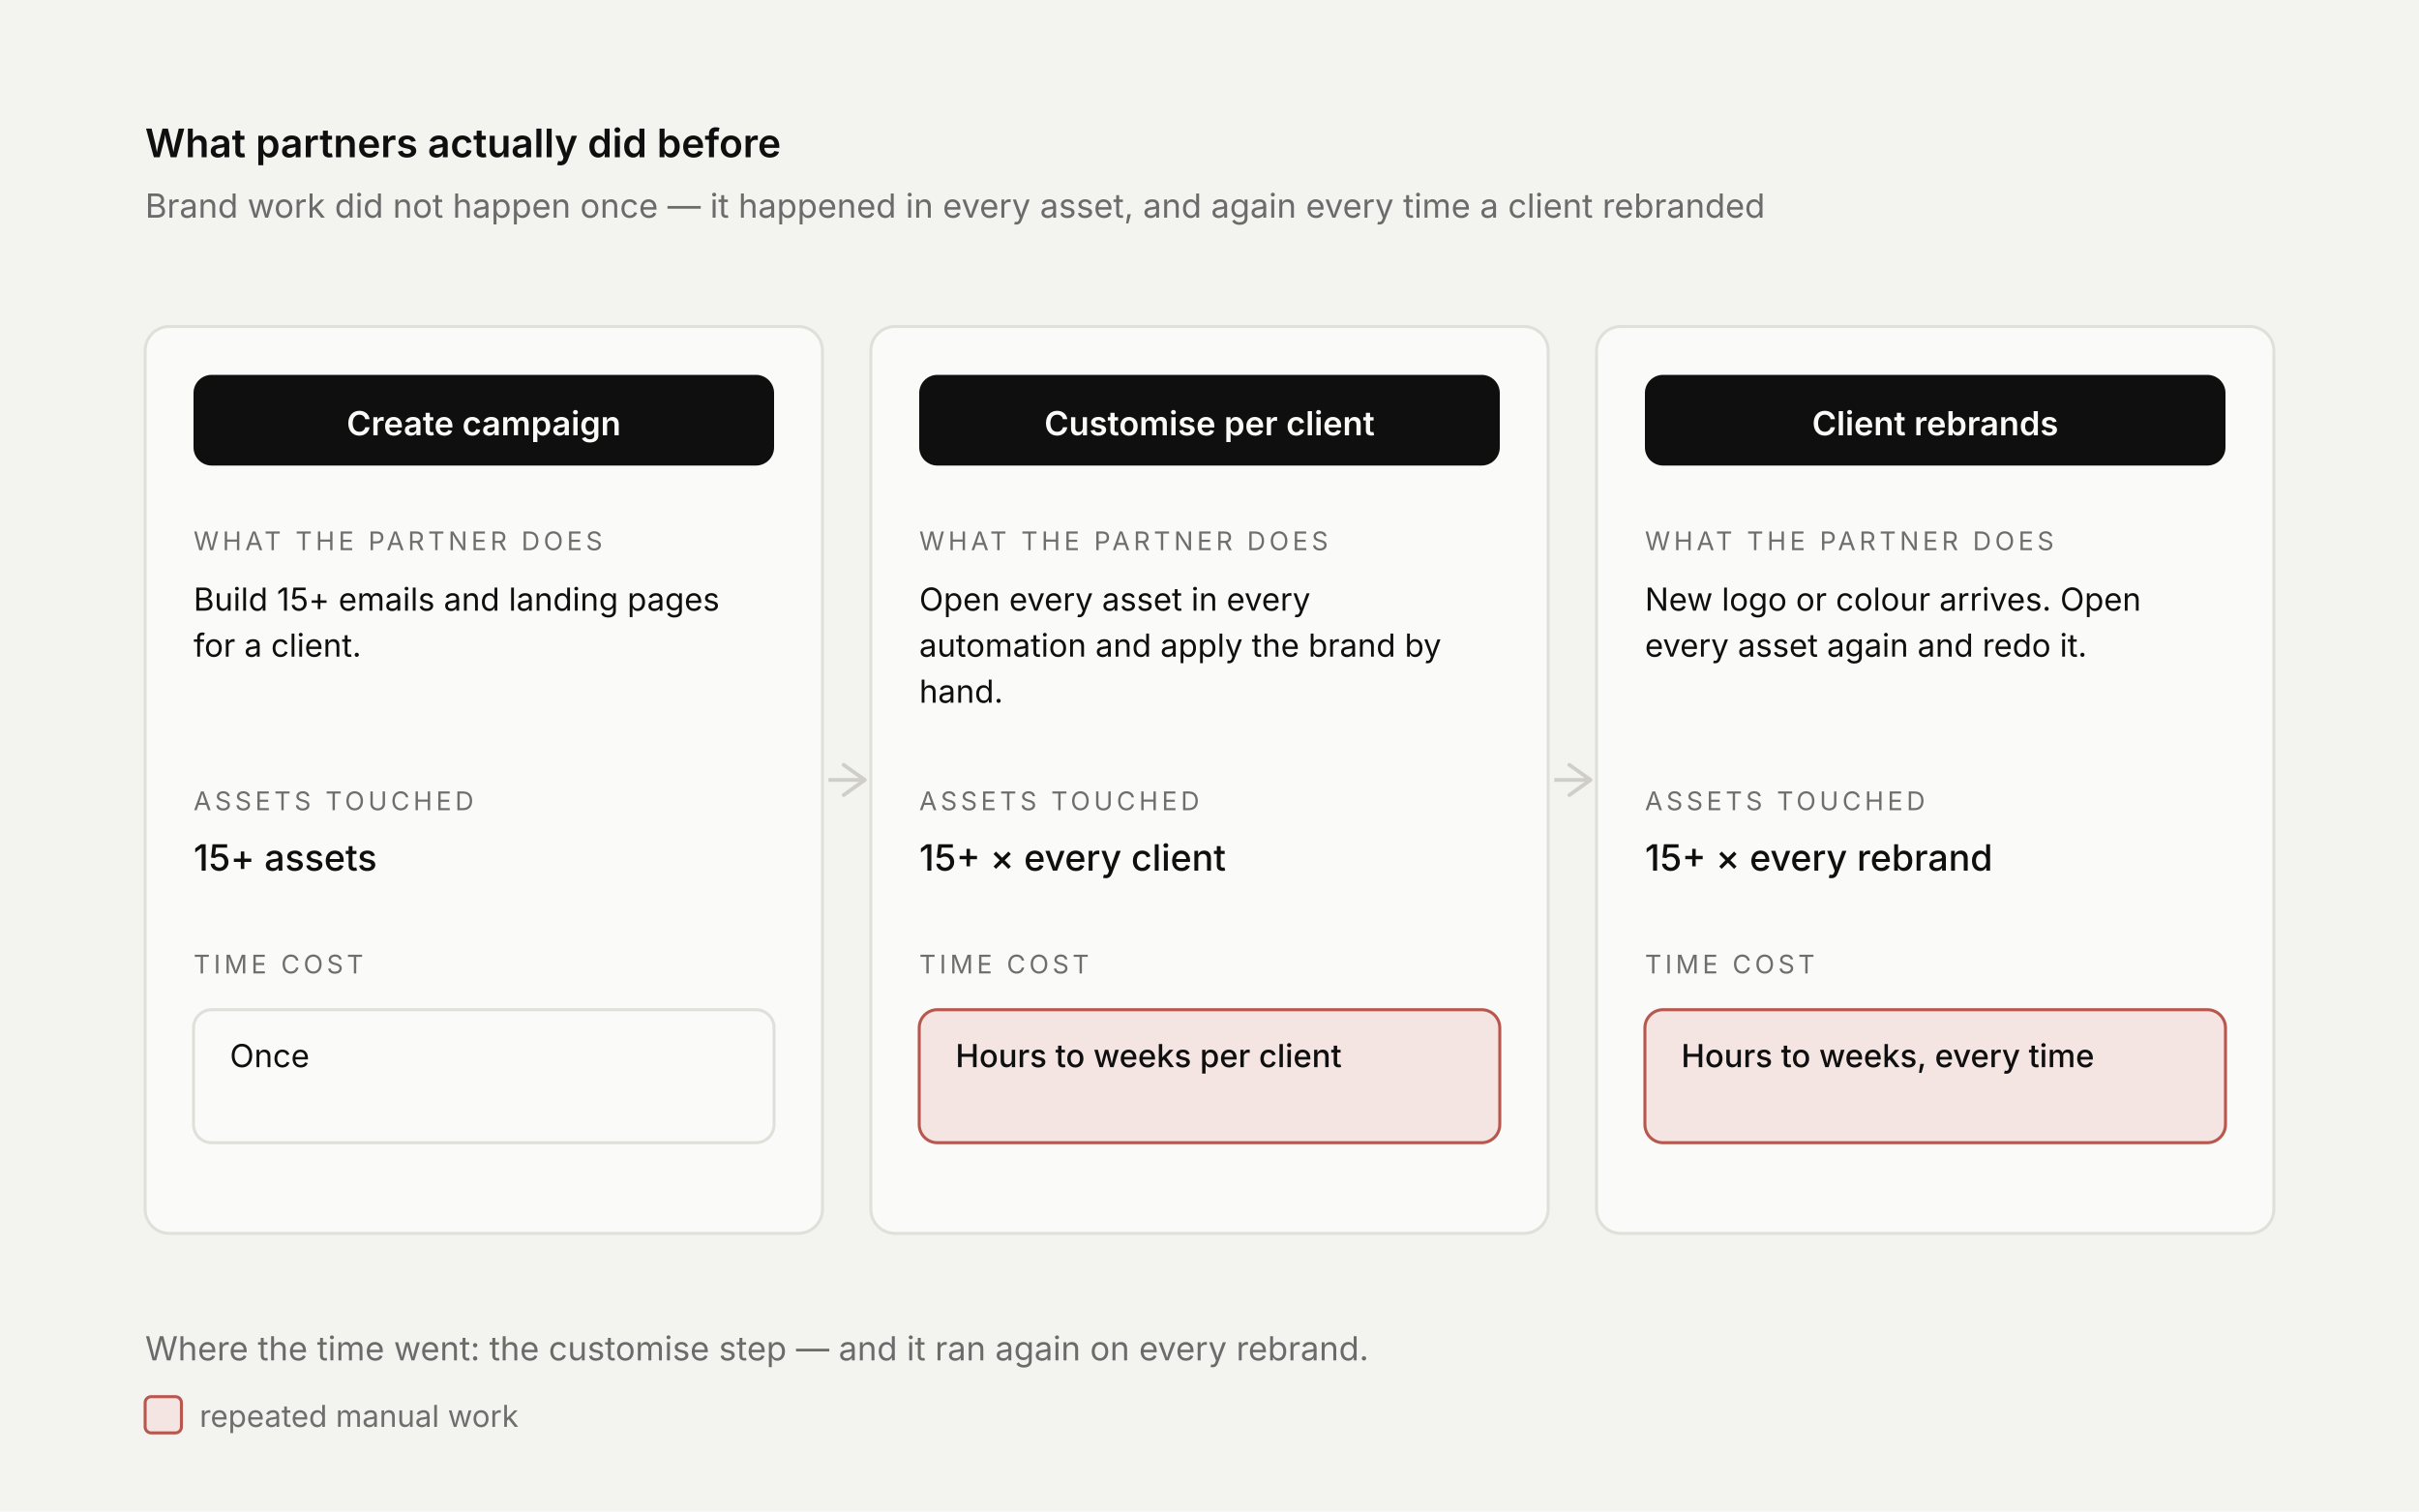
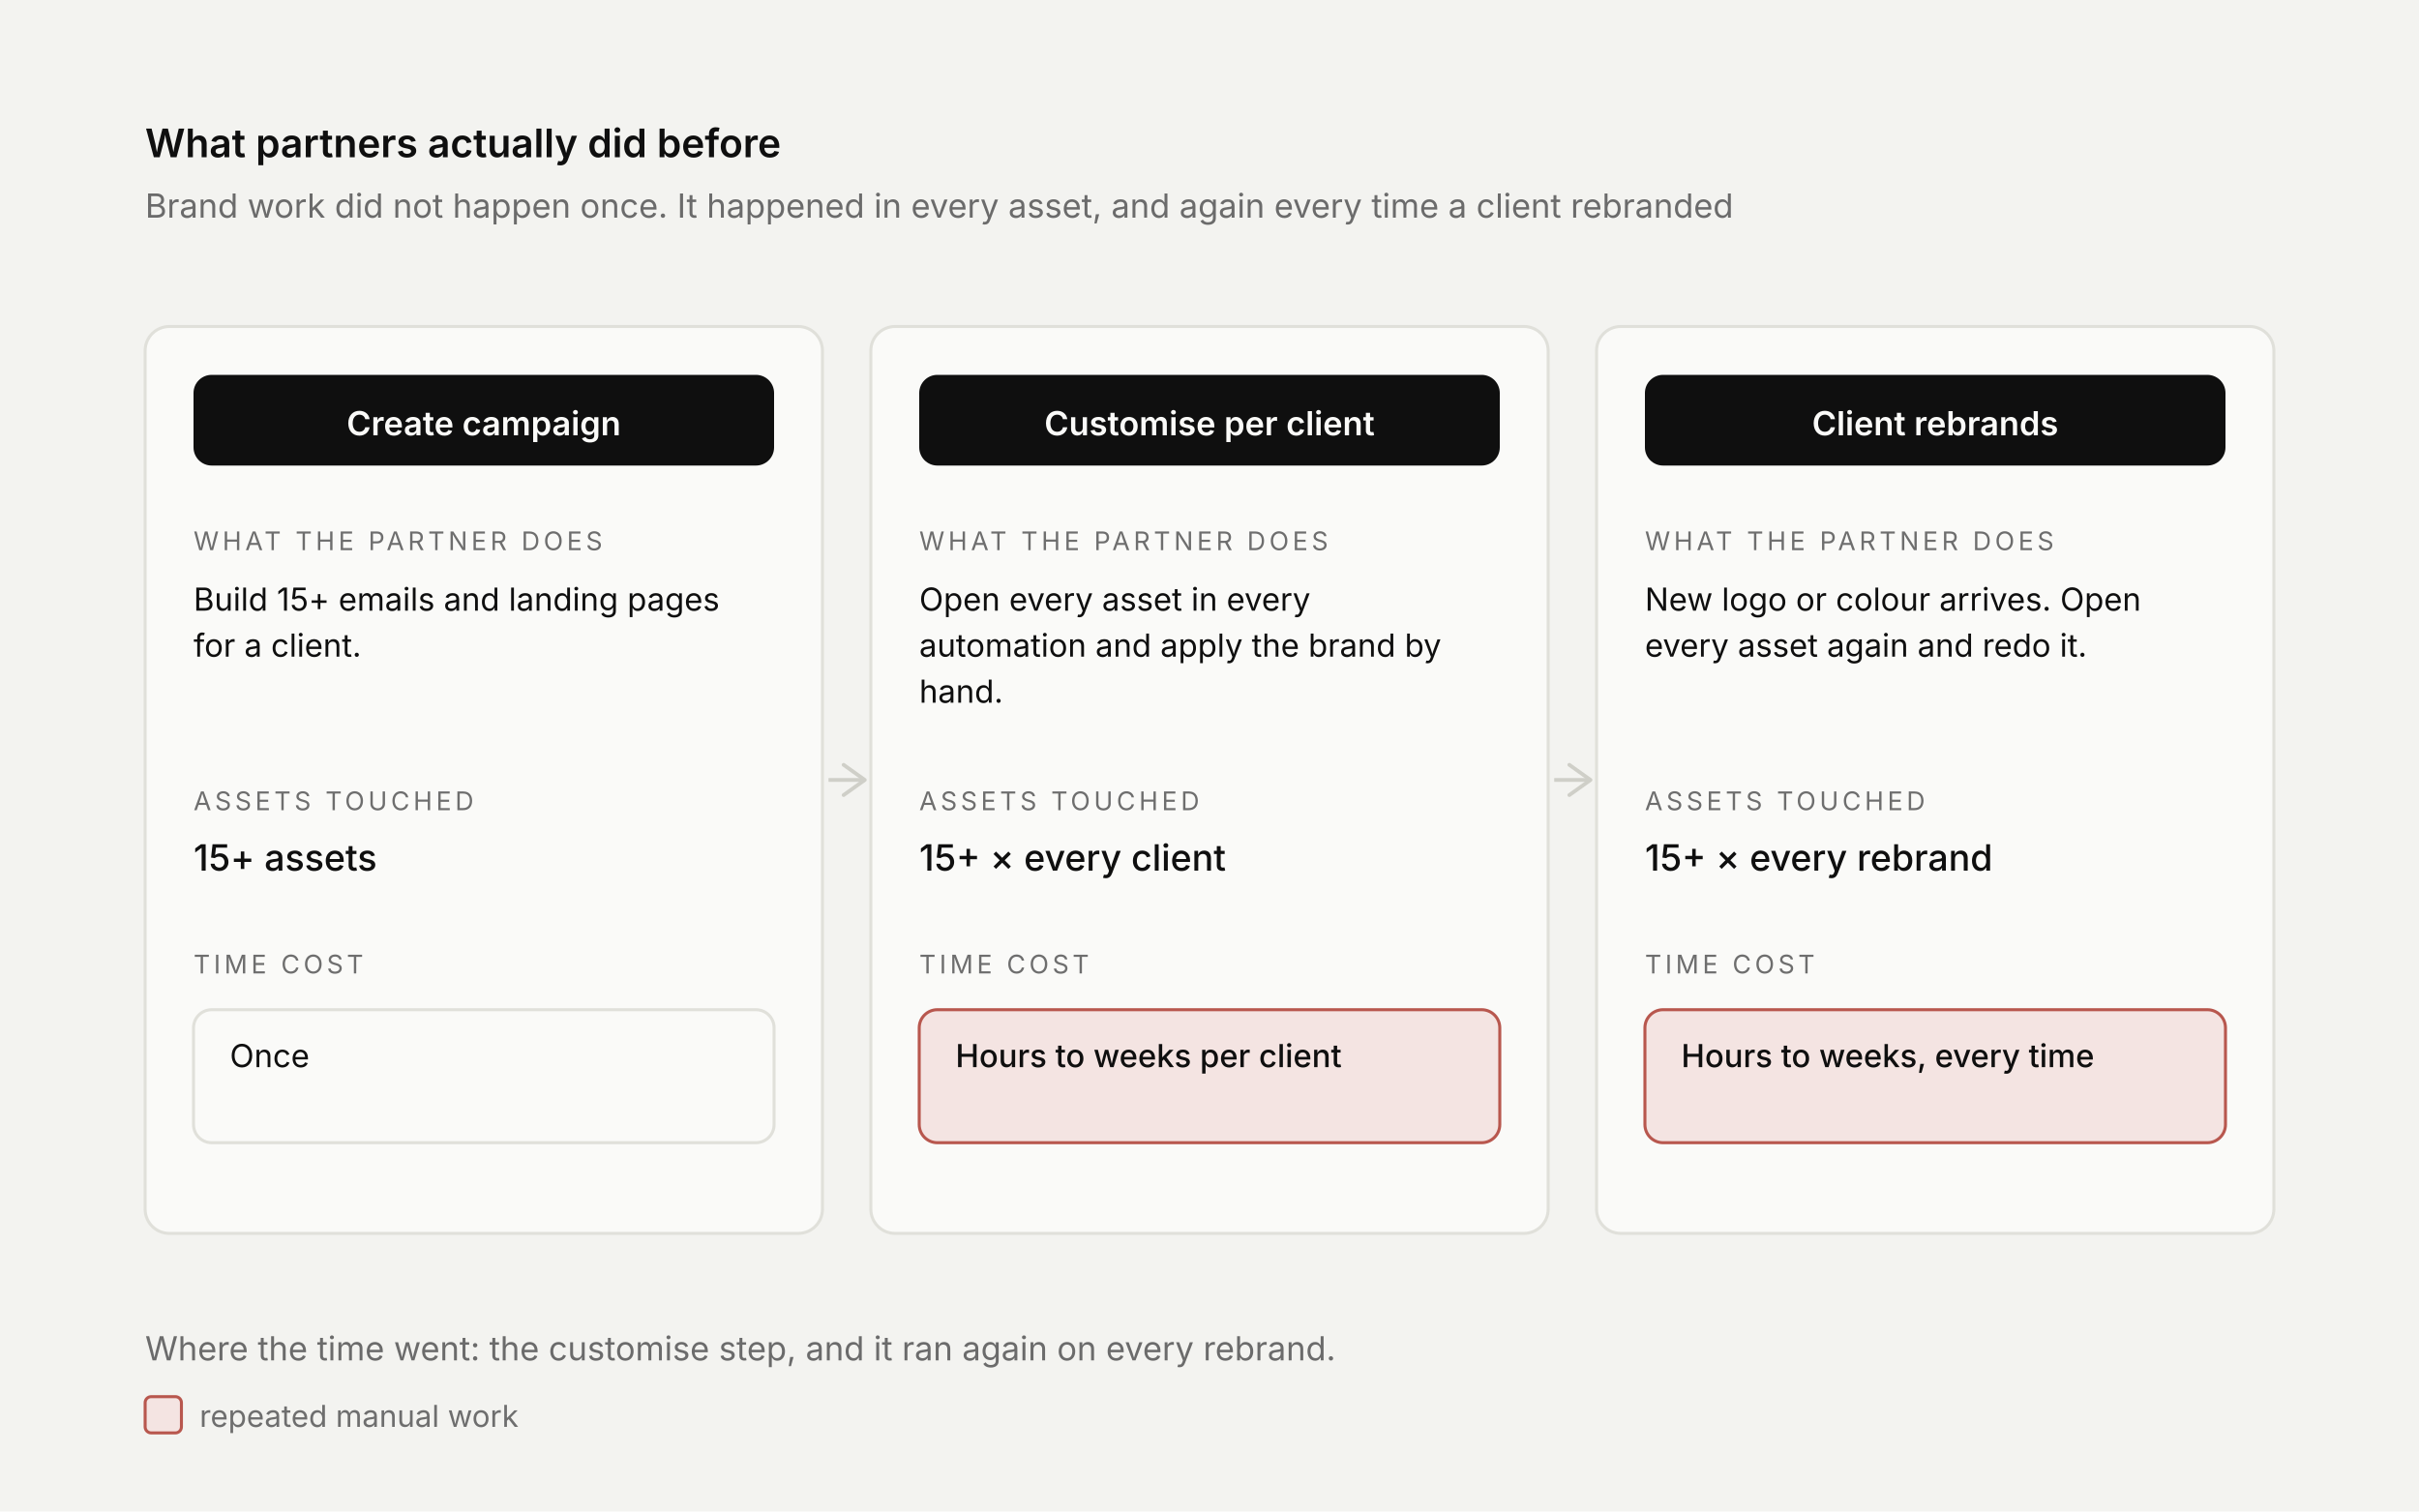
- <svg xmlns="http://www.w3.org/2000/svg" viewBox="0 0 800 500" width="800" height="500" role="img" aria-label="Three-stage partner journey — create campaign, customise per client, client rebrands — with the time cost highlighted on the two stages where brand work was redone by hand" font-family="Inter, Helvetica, Arial, sans-serif">
+ <svg xmlns="http://www.w3.org/2000/svg" viewBox="0 0 800 500" width="800" height="500" role="img" aria-label="Three-stage partner journey: create campaign, customise per client, client rebrands, with the time cost highlighted on the two stages where brand work was redone by hand" font-family="Inter, Helvetica, Arial, sans-serif">
  <rect width="800" height="500" fill="#f3f3f0" />
  <text x="48" y="52" font-size="13" fill="#0f0f0f" text-anchor="start" font-weight="600">What partners actually did before</text>
-   <text x="48" y="72" font-size="11" fill="#6b6b6b" text-anchor="start">Brand work did not happen once — it happened in every asset, and again every time a client rebranded</text>
+   <text x="48" y="72" font-size="11" fill="#6b6b6b" text-anchor="start">Brand work did not happen once. It happened in every asset, and again every time a client rebranded</text>
  <rect x="48" y="108" width="224" height="300" rx="8" fill="#fafaf8" stroke="#e0e0da" stroke-width="1" />
  <rect x="64" y="124" width="192" height="30" rx="6" fill="#0f0f0f" />
  <text x="160" y="144" font-size="11" fill="#fafaf8" text-anchor="middle" font-weight="600">Create campaign</text>
  <text x="64" y="182" font-size="8.5" fill="#6e6e6e" text-anchor="start" letter-spacing="1.2">WHAT THE PARTNER DOES</text>
  <text x="64" y="202.0" font-size="10.5" fill="#0f0f0f" text-anchor="start">Build 15+ emails and landing pages</text>
  <text x="64" y="217.225" font-size="10.5" fill="#0f0f0f" text-anchor="start">for a client.</text>
  <text x="64" y="268" font-size="8.5" fill="#6e6e6e" text-anchor="start" letter-spacing="1.2">ASSETS TOUCHED</text>
  <text x="64" y="288" font-size="12" fill="#0f0f0f" text-anchor="start" font-weight="500">15+ assets</text>
  <text x="64" y="322" font-size="8.5" fill="#6e6e6e" text-anchor="start" letter-spacing="1.2">TIME COST</text>
  <rect x="64" y="334" width="192" height="44" rx="6" fill="#fafaf8" stroke="#e0e0da" />
  <text x="76" y="353.0" font-size="10.5" fill="#0f0f0f" text-anchor="start">Once</text>
  <line x1="274" y1="258" x2="286" y2="258" stroke="#cfcfc8" stroke-width="1.25" />
  <path d="M279 253 L286 258 L279 263" fill="none" stroke="#cfcfc8" stroke-width="1.25" stroke-linecap="round" stroke-linejoin="round" />
  <rect x="288" y="108" width="224" height="300" rx="8" fill="#fafaf8" stroke="#e0e0da" stroke-width="1" />
  <rect x="304" y="124" width="192" height="30" rx="6" fill="#0f0f0f" />
  <text x="400" y="144" font-size="11" fill="#fafaf8" text-anchor="middle" font-weight="600">Customise per client</text>
  <text x="304" y="182" font-size="8.5" fill="#6e6e6e" text-anchor="start" letter-spacing="1.2">WHAT THE PARTNER DOES</text>
  <text x="304" y="202.0" font-size="10.5" fill="#0f0f0f" text-anchor="start">Open every asset in every</text>
  <text x="304" y="217.225" font-size="10.5" fill="#0f0f0f" text-anchor="start">automation and apply the brand by</text>
  <text x="304" y="232.45" font-size="10.5" fill="#0f0f0f" text-anchor="start">hand.</text>
  <text x="304" y="268" font-size="8.5" fill="#6e6e6e" text-anchor="start" letter-spacing="1.2">ASSETS TOUCHED</text>
  <text x="304" y="288" font-size="12" fill="#0f0f0f" text-anchor="start" font-weight="500">15+ × every client</text>
  <text x="304" y="322" font-size="8.5" fill="#6e6e6e" text-anchor="start" letter-spacing="1.2">TIME COST</text>
  <rect x="304" y="334" width="192" height="44" rx="6" fill="#f4e4e2" stroke="#b8574e" />
  <text x="316" y="353.0" font-size="10.5" fill="#0f0f0f" text-anchor="start" font-weight="500">Hours to weeks per client</text>
  <line x1="514" y1="258" x2="526" y2="258" stroke="#cfcfc8" stroke-width="1.25" />
  <path d="M519 253 L526 258 L519 263" fill="none" stroke="#cfcfc8" stroke-width="1.25" stroke-linecap="round" stroke-linejoin="round" />
  <rect x="528" y="108" width="224" height="300" rx="8" fill="#fafaf8" stroke="#e0e0da" stroke-width="1" />
  <rect x="544" y="124" width="192" height="30" rx="6" fill="#0f0f0f" />
  <text x="640" y="144" font-size="11" fill="#fafaf8" text-anchor="middle" font-weight="600">Client rebrands</text>
  <text x="544" y="182" font-size="8.5" fill="#6e6e6e" text-anchor="start" letter-spacing="1.2">WHAT THE PARTNER DOES</text>
  <text x="544" y="202.0" font-size="10.5" fill="#0f0f0f" text-anchor="start">New logo or colour arrives. Open</text>
  <text x="544" y="217.225" font-size="10.5" fill="#0f0f0f" text-anchor="start">every asset again and redo it.</text>
  <text x="544" y="268" font-size="8.5" fill="#6e6e6e" text-anchor="start" letter-spacing="1.2">ASSETS TOUCHED</text>
  <text x="544" y="288" font-size="12" fill="#0f0f0f" text-anchor="start" font-weight="500">15+ × every rebrand</text>
  <text x="544" y="322" font-size="8.5" fill="#6e6e6e" text-anchor="start" letter-spacing="1.2">TIME COST</text>
  <rect x="544" y="334" width="192" height="44" rx="6" fill="#f4e4e2" stroke="#b8574e" />
  <text x="556" y="353.0" font-size="10.5" fill="#0f0f0f" text-anchor="start" font-weight="500">Hours to weeks, every time</text>
-   <text x="48" y="450" font-size="11" fill="#6b6b6b" text-anchor="start">Where the time went: the customise step — and it ran again on every rebrand.</text>
+   <text x="48" y="450" font-size="11" fill="#6b6b6b" text-anchor="start">Where the time went: the customise step, and it ran again on every rebrand.</text>
  <rect x="48" y="462" width="12" height="12" rx="2" fill="#f4e4e2" stroke="#b8574e" />
  <text x="66" y="472" font-size="10" fill="#6e6e6e" text-anchor="start">repeated manual work</text>
</svg>
